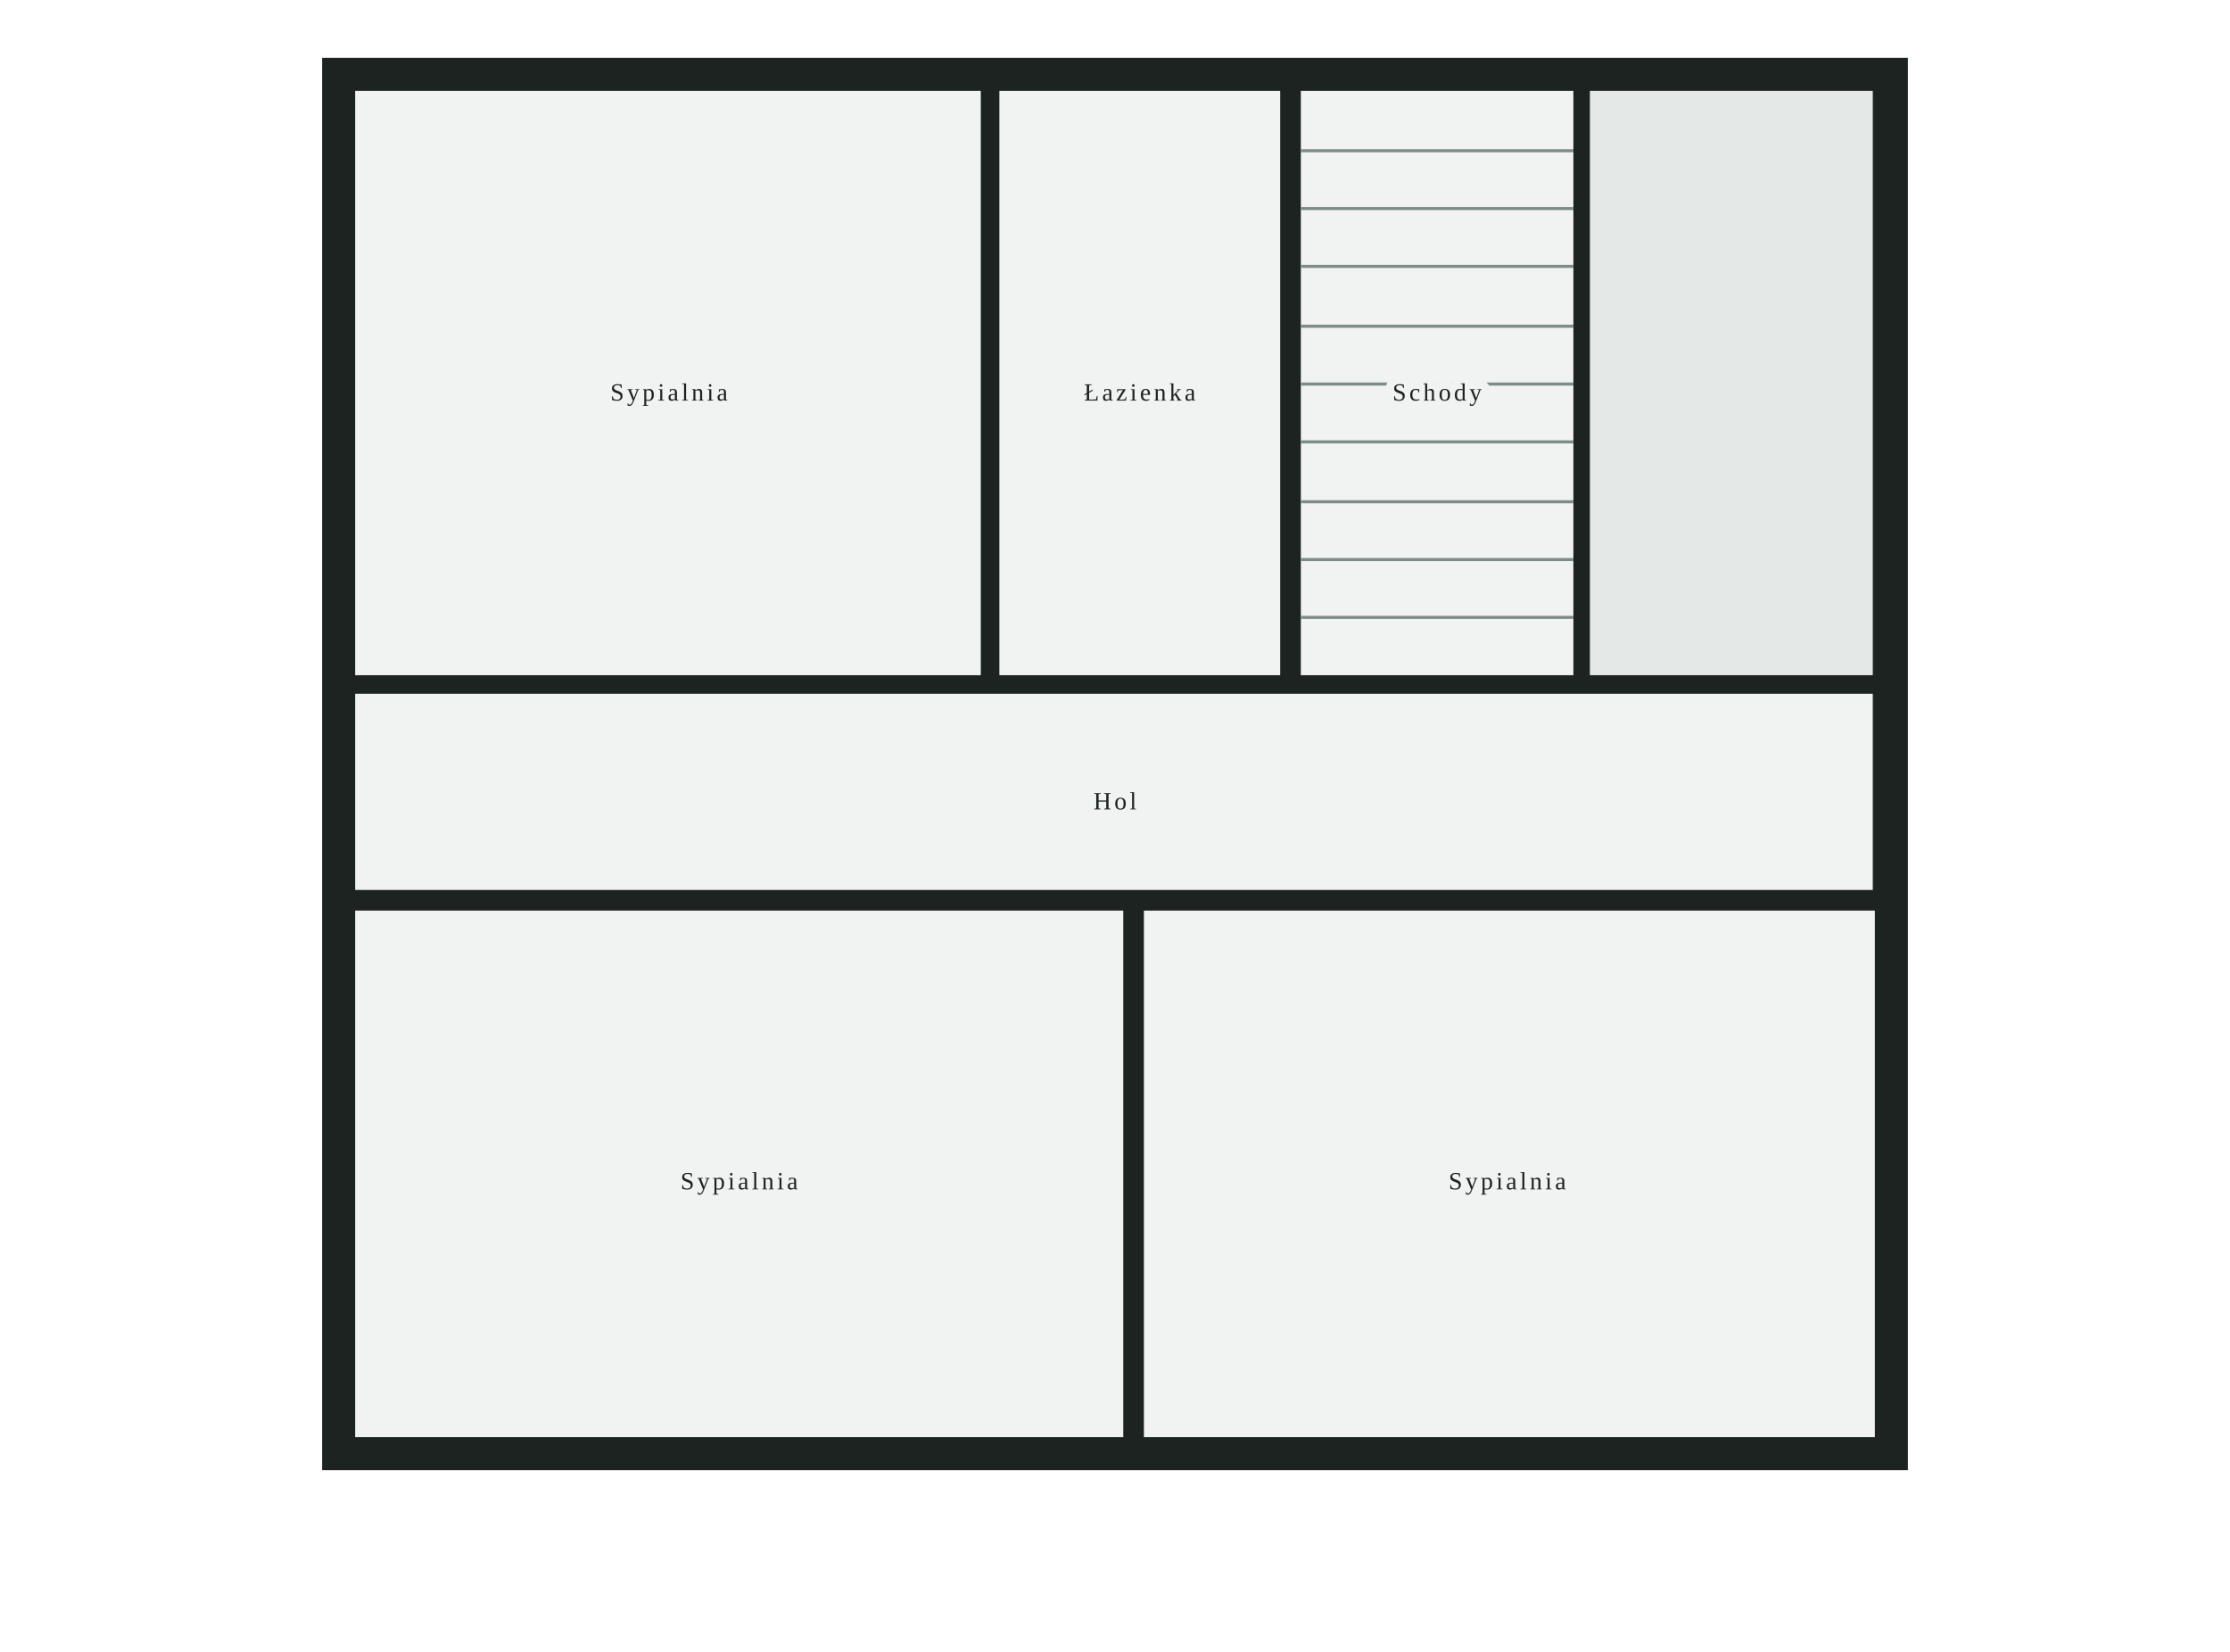
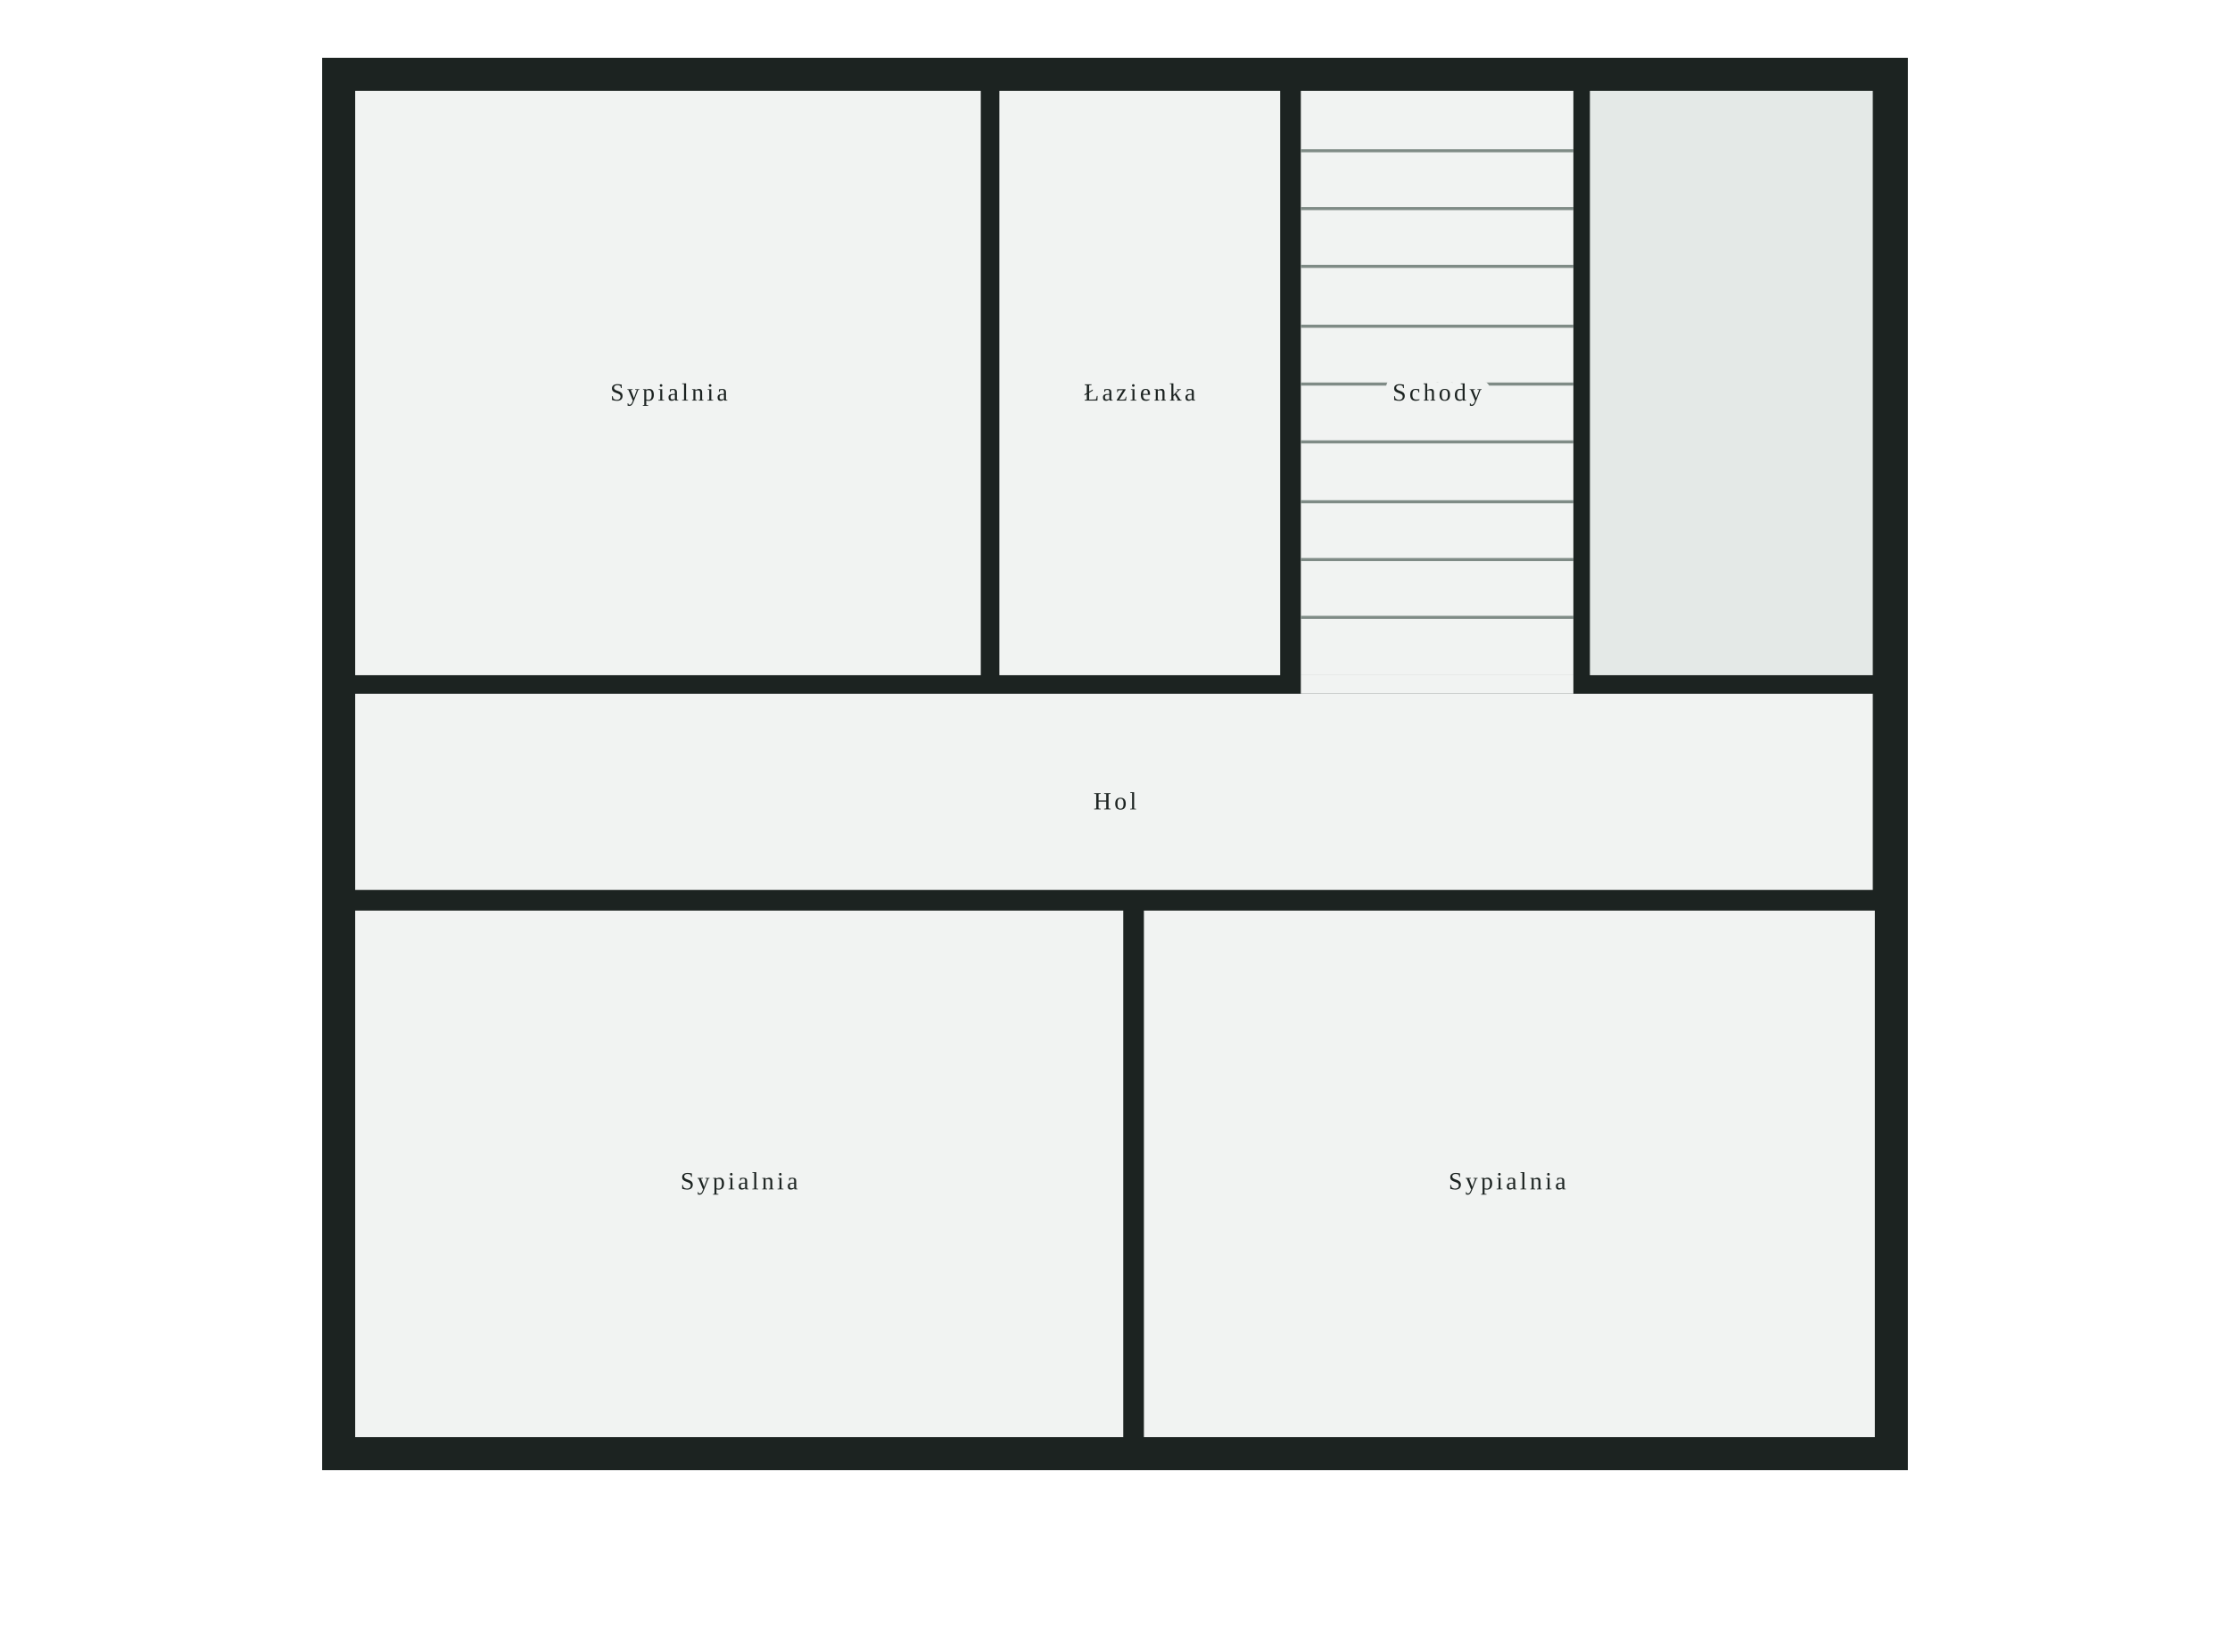
<svg xmlns="http://www.w3.org/2000/svg" viewBox="-40 -40 1080 800" role="img" aria-label="Rzut poglądowy domku, układ z salonem na parterze: piętro">
  <style>.bryla{fill:var(--color-atrament,#1c2321);stroke:var(--color-atrament,#1c2321);stroke-width:24;stroke-linejoin:miter}.pokoj{fill:var(--color-tlo,#f1f3f2)}.pokoj.skos{fill:var(--color-tlo-2,#e4e9e7)}.stopnie{stroke:var(--color-linia-mocna,#7f8b86);stroke-width:1.5;vector-effect:non-scaling-stroke}.sauna-deski{stroke:var(--color-bursztyn,#c47a2a);stroke-width:1;opacity:.6;vector-effect:non-scaling-stroke}.nazwa{font:500 19px var(--font-ui,sans-serif);letter-spacing:.12em;text-transform:uppercase;fill:var(--color-atrament,#1c2321);paint-order:stroke;stroke:var(--color-tlo,#f1f3f2);stroke-width:8px;stroke-linejoin:round}.dopisek{font:500 18px var(--font-ui,sans-serif);letter-spacing:.06em;font-variant-numeric:tabular-nums;fill:var(--color-wyciszony,#56625e)}.pokoj-g:hover .pokoj,.pokoj-g:focus .pokoj{fill:var(--color-tlo-2,#e4e9e7)}</style>
  <polygon class="bryla" points="128,0 872,0 872,660 128,660" />
  <g id="r-sypialnia-2" class="pokoj-g" data-nazwa="Sypialnia">
    <rect class="pokoj" x="132" y="4" width="303" height="283" />
    <text class="nazwa" x="284" y="154" text-anchor="middle">Sypialnia</text>
  </g>
  <g id="r-lazienka-2" class="pokoj-g" data-nazwa="Łazienka">
    <rect class="pokoj" x="444" y="4" width="136" height="283" />
    <text class="nazwa" x="512" y="154" text-anchor="middle">Łazienka</text>
  </g>
  <g id="r-schody" class="pokoj-g" data-nazwa="Schody">
    <rect class="pokoj" x="590" y="4" width="132" height="283" />
    <line class="stopnie" x1="590" y1="33" x2="722" y2="33" />
    <line class="stopnie" x1="590" y1="61" x2="722" y2="61" />
    <line class="stopnie" x1="590" y1="89" x2="722" y2="89" />
    <line class="stopnie" x1="590" y1="118" x2="722" y2="118" />
    <line class="stopnie" x1="590" y1="146" x2="722" y2="146" />
    <line class="stopnie" x1="590" y1="174" x2="722" y2="174" />
    <line class="stopnie" x1="590" y1="203" x2="722" y2="203" />
    <line class="stopnie" x1="590" y1="231" x2="722" y2="231" />
    <line class="stopnie" x1="590" y1="259" x2="722" y2="259" />
    <text class="nazwa" x="656" y="154" text-anchor="middle">Schody</text>
  </g>
  <g id="r-skos" class="pokoj-g" data-nazwa="skos">
    <rect class="pokoj skos" x="730" y="4" width="137" height="283" />
  </g>
  <g id="r-hol" class="pokoj-g" data-nazwa="Hol">
    <rect class="pokoj" x="132" y="296" width="735" height="95" />
    <text class="nazwa" x="500" y="352" text-anchor="middle">Hol</text>
  </g>
  <g id="r-sypialnia-3" class="pokoj-g" data-nazwa="Sypialnia">
    <rect class="pokoj" x="132" y="401" width="372" height="255" />
    <text class="nazwa" x="318" y="536" text-anchor="middle">Sypialnia</text>
  </g>
  <g id="r-sypialnia-4" class="pokoj-g" data-nazwa="Sypialnia">
    <rect class="pokoj" x="514" y="401" width="354" height="255" />
    <text class="nazwa" x="690" y="536" text-anchor="middle">Sypialnia</text>
  </g>
+   <rect class="pokoj" x="590" y="287" width="132" height="9" />
</svg>
